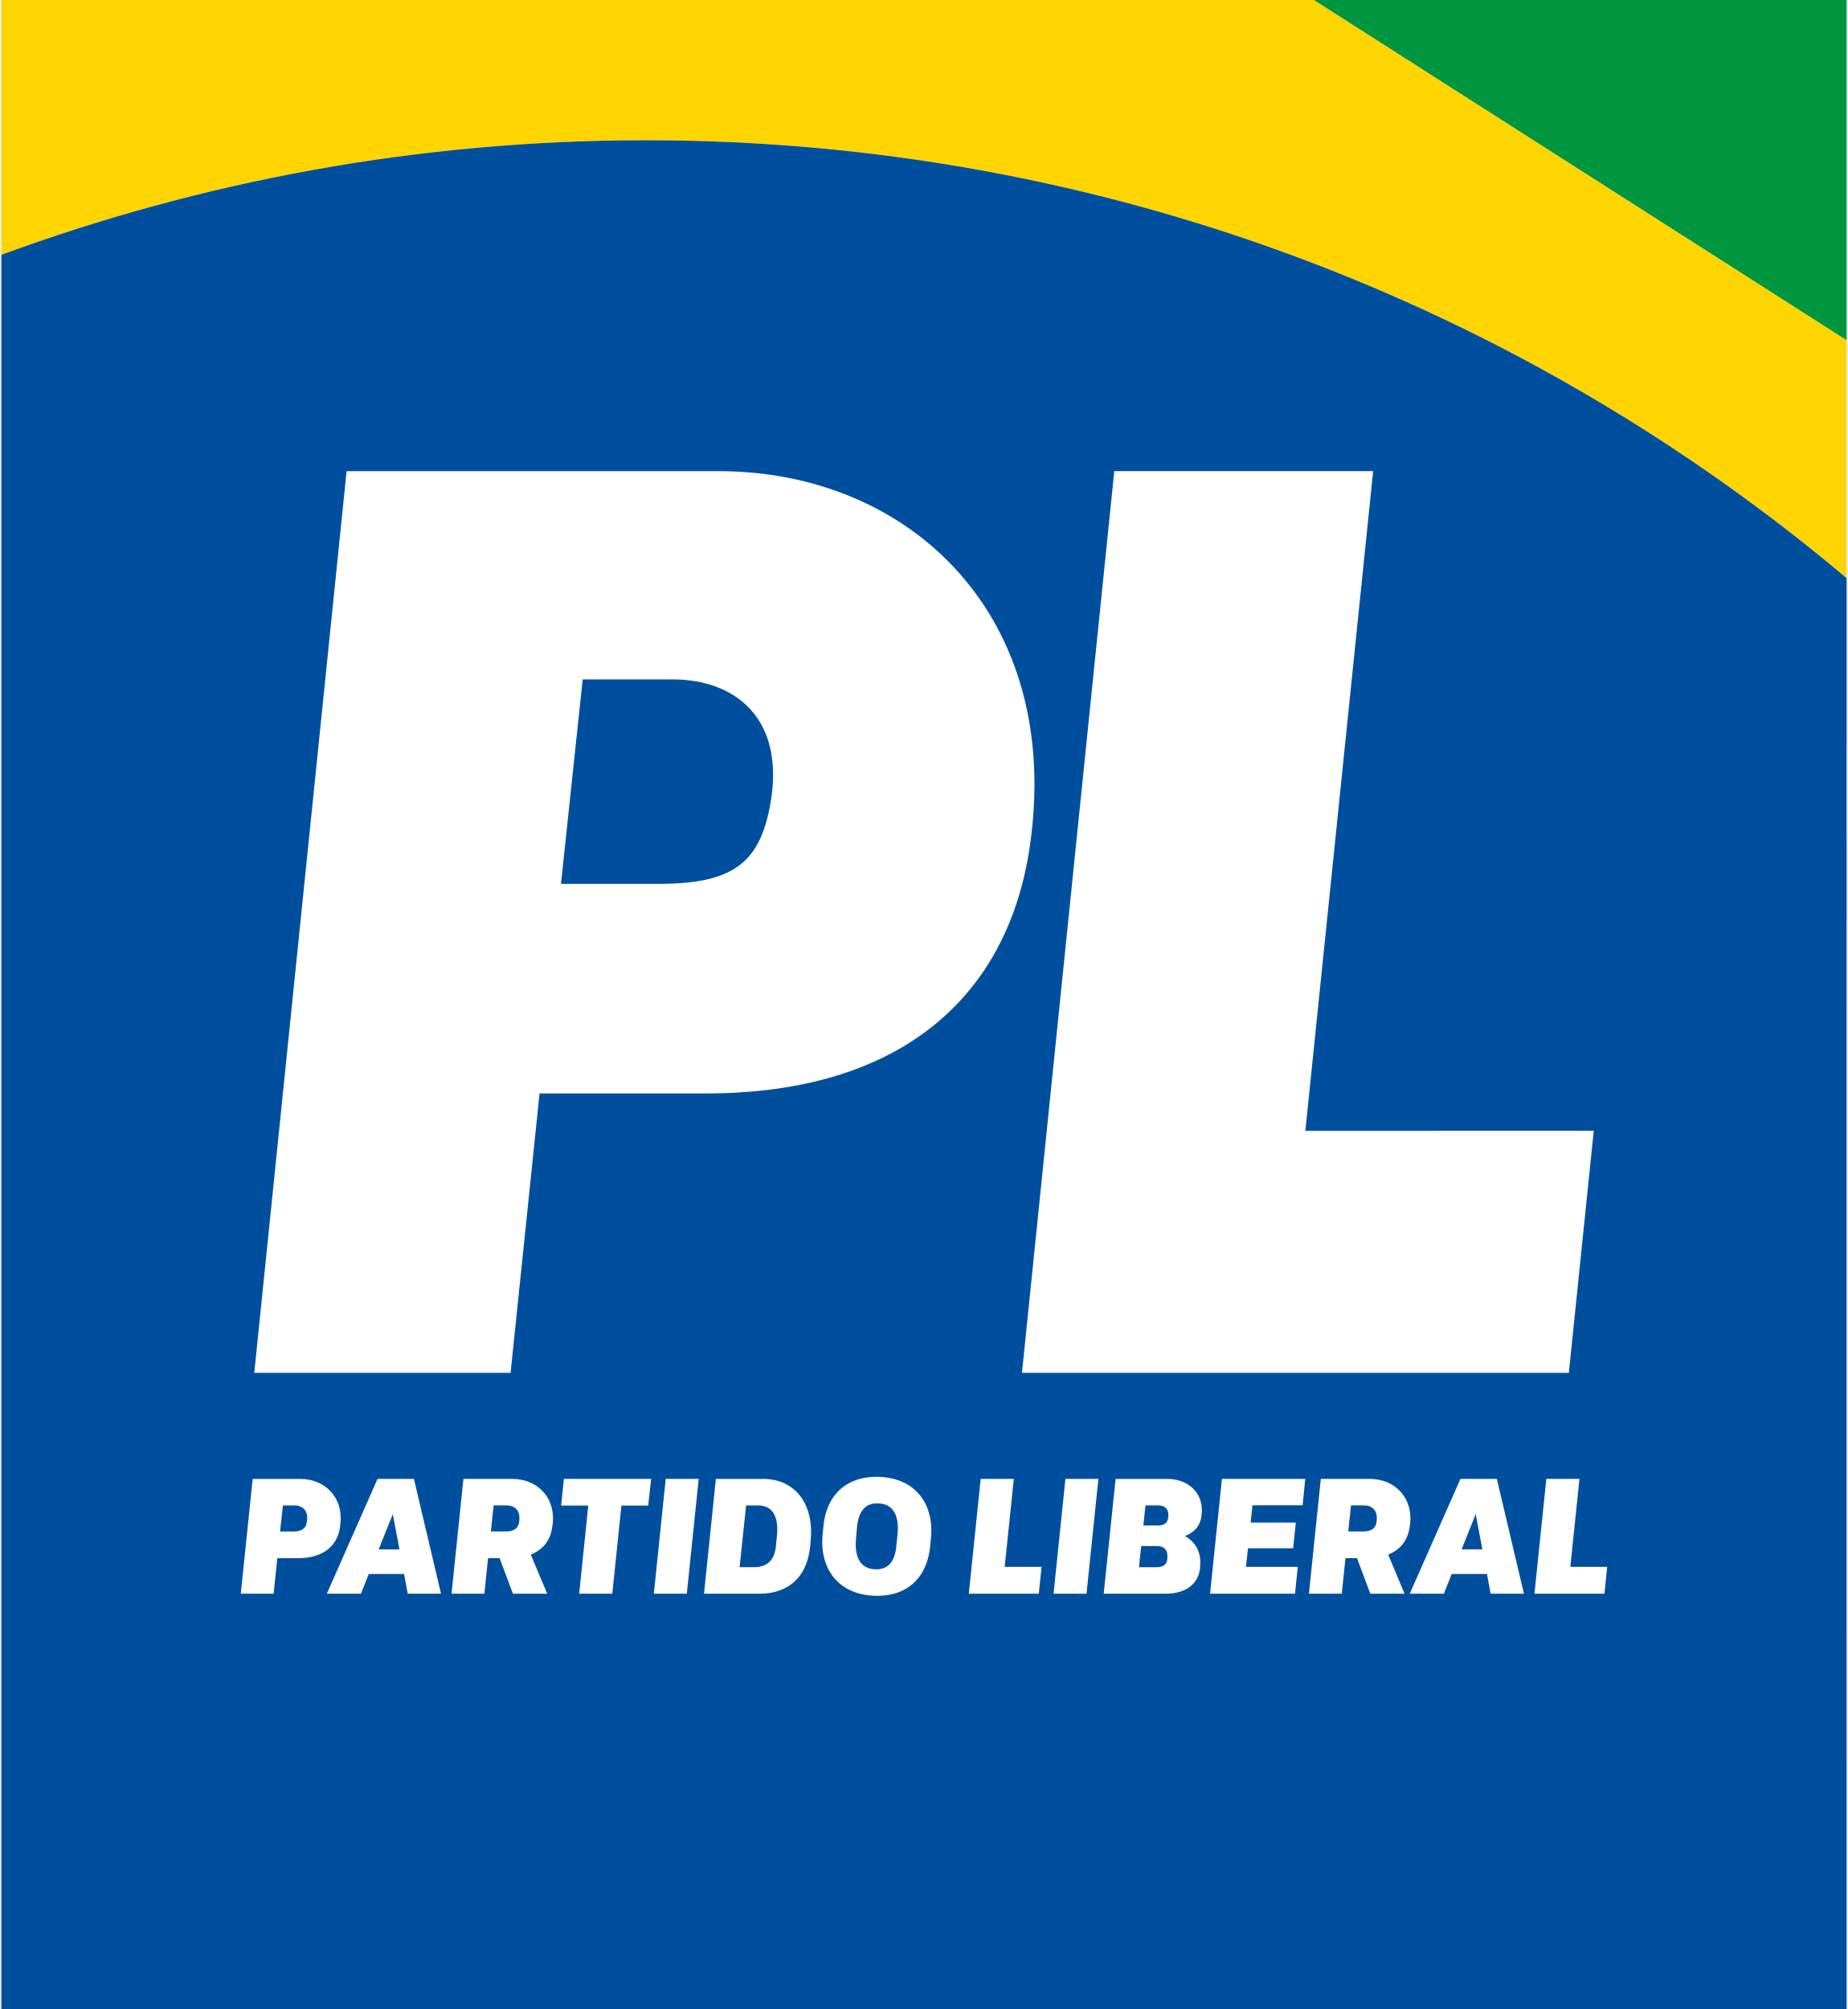
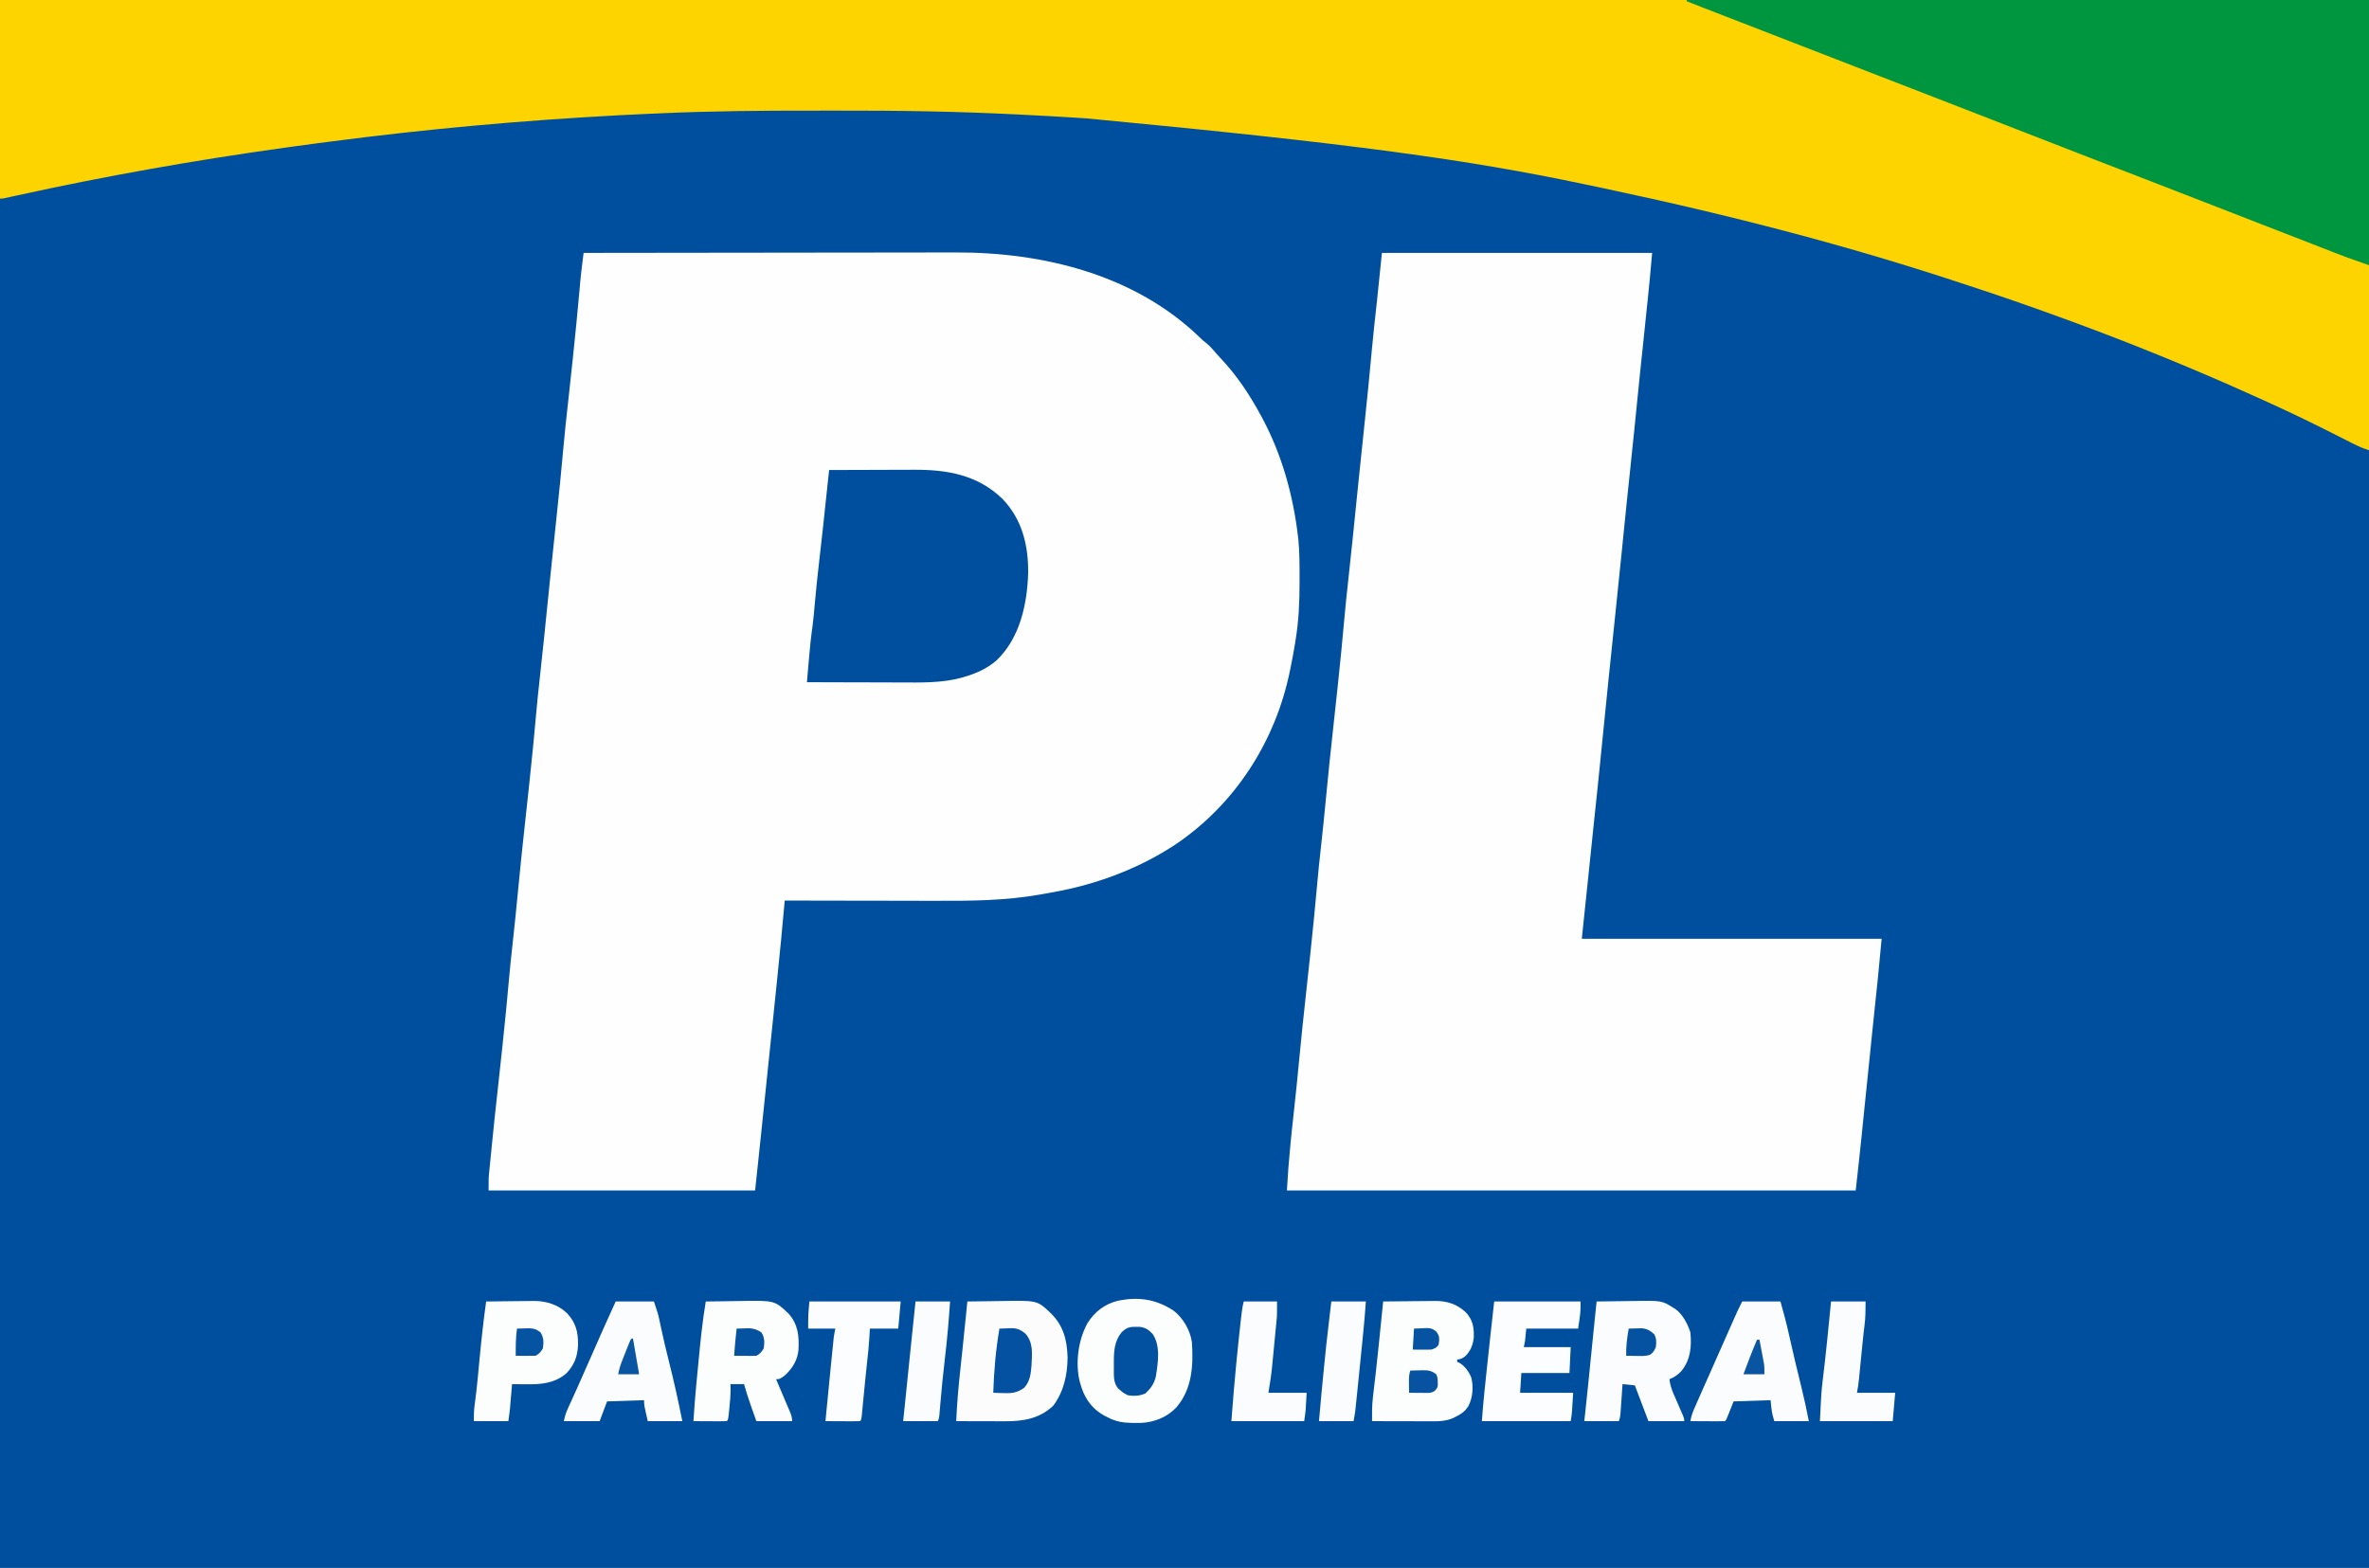
- <svg xmlns="http://www.w3.org/2000/svg" width="460" height="500">
-   <path d="M.354-.006v.008h326.64l132.65 84.699V-.006z" fill="#009640" />
-   <path d="M.354.002v63.4c49.999-18.397 104-28.508 160.36-28.508 113.87 0 218.14 40.983 298.94 108.97V84.696L327.004-.003z" fill="#ffd500" />
-   <path d="M459.649 143.874c-80.795-67.992-185.07-108.97-298.94-108.97-56.358 0-110.36 10.111-160.36 28.508v436.59h459.29l.006-249.17z" fill="#004f9f" />
-   <path d="M324.929 281.434l16.87-164.18h-64.435l-22.979 224.41h136.13l6.195-60.232zm-185.29-61.454h24.155c18.445 0 25.12-5.044 27.845-19.282 4.129-21.586-8.382-31.607-24.172-31.607H145.04zM63.292 341.67l22.983-224.41h92.54c48.01 0 85.95 36.373 77.497 93.559-5.446 36.843-31.674 61.315-80.628 61.315h-41.377l-7.213 69.536zm318.66 54.974l2.957-28.572h8.246l-2.273 21.889h9.176l-.684 6.683zm-18.14-11.025h5.176l-1.656-8.774zm7.235 11.025l-.915-4.909h-8.774l-1.952 4.909h-8.492l12.617-28.572h9.058l6.747 28.572zm-35.449-15.491h3.758c1.902 0 3.113-.723 3.302-2.458l.021-.36c.271-2.412-1.133-3.662-3.152-3.662h-3.234zm-9.782 15.492l2.957-28.572h12.207c6.145 0 10.804 4.592 10.002 11.31l-.089.602c-.392 3.138-2.151 5.674-5.357 6.921l4.093 9.739h-8.531l-3.316-8.852h-2.871l-.926 8.852zm-24.61 0l2.957-28.572h20.735l-.648 6.561h-12.492l-.449 4.303h11.238l-.659 6.401h-11.235l-.517 4.624h12.898l-.684 6.683zm-16.61-16.982h3.676c1.418 0 2.355-.563 2.486-1.849l.064-.324c.178-1.931-.883-2.818-2.461-2.818h-3.231zm-1.086 10.384h4.406c1.496 0 2.515-.606 2.639-1.973l.018-.403c.175-1.97-.883-2.896-2.543-2.896h-3.961zm-8.774 6.597l2.953-28.568h12.898c5.172 0 9.208 3.541 8.499 9.012l-.061.363c-.278 2.294-1.838 4.064-4.1 4.827 2.501 1.329 4.182 3.986 3.808 7.527l-.046.602c-.374 3.462-3.131 6.237-8.588 6.237zm-12.488.001l2.953-28.572h8.207l-2.953 28.572zm-21.096 0l2.957-28.572h8.246l-2.273 21.889h9.176l-.684 6.683zm-18.002-12.233l.289-2.857c.378-4.869-1.421-7.406-5.097-7.406-3.035 0-4.698 2.055-5.04 6.159l-.246 2.857c-.381 4.869 1.418 7.406 5.097 7.406 3.031 0 4.698-2.055 4.998-6.159m-18.427-2.052l.207-2.134c.581-7.805 5.447-12.674 13.208-12.674 9.376 0 14.259 6.397 13.629 14.808l-.203 2.13c-.623 7.808-5.407 12.678-13.169 12.678-9.379 0-14.298-6.398-13.671-14.808m-20.631 7.685h3.559c3.879 0 5.286-2.376 5.514-5.553l.26-2.615c.349-4.67-1.247-7.203-4.762-7.203h-2.949zm-8.855 6.601l2.957-28.572h11.762c7.922 0 12.588 6.159 11.862 15.011l-.125 1.364c-.613 7.968-5.432 12.197-12.628 12.197zm-12.485-.001l2.953-28.572h8.207l-2.953 28.572zm-18.59 0l2.269-21.932h-6.75l.684-6.64h21.707l-.723 6.64h-6.672l-2.269 21.932zm-21.986-15.492h3.758c1.902 0 3.113-.723 3.302-2.458l.018-.36c.274-2.412-1.129-3.662-3.149-3.662h-3.234zm-9.782 15.492l2.957-28.572h12.207c6.145 0 10.804 4.592 10.002 11.31l-.089.602c-.392 3.138-2.151 5.674-5.357 6.921l4.093 9.739h-8.531l-3.316-8.852h-2.871l-.926 8.852zm-18.14-11.025h5.176l-1.656-8.774zm7.235 11.025l-.915-4.909H91.8l-1.952 4.909h-8.492l12.617-28.572h9.058l6.747 28.572zm-31.772-15.491h3.395c1.859 0 3.113-.723 3.259-2.458l.064-.36c.271-2.412-1.133-3.662-3.153-3.662h-2.871zm-9.782 15.492l2.957-28.572h11.844c6.145 0 10.804 4.592 9.963 11.31l-.05.602c-.595 4.588-4.057 7.808-10.323 7.808H69.03l-.926 8.852z" fill="#fff" />
+ <svg xmlns="http://www.w3.org/2000/svg" version="1.1" width="1920" height="1271">
+   <path d="M0 0 C633.6 0 1267.2 0 1920 0 C1920 419.43 1920 838.86 1920 1271 C1286.4 1271 652.8 1271 0 1271 C0 851.57 0 432.14 0 0 Z " fill="#004F9F" transform="translate(0,0)" />
+   <path d="M0 0 C41.55 -0.07 83.09 -0.12 124.64 -0.15 C129.56 -0.16 134.48 -0.16 139.4 -0.16 C140.38 -0.17 141.36 -0.17 142.37 -0.17 C158.16 -0.18 173.96 -0.2 189.76 -0.23 C206 -0.26 222.25 -0.28 238.49 -0.28 C248.49 -0.29 258.49 -0.3 268.49 -0.32 C275.38 -0.34 282.26 -0.34 289.14 -0.34 C293.1 -0.34 297.05 -0.34 301.01 -0.36 C372.31 -0.64 446.68 17.56 499.34 68.48 C501.93 71.01 501.93 71.01 504.65 73.11 C506.77 74.82 508.44 76.49 510.19 78.56 C512.14 80.86 514.1 83.11 516.18 85.3 C529.39 99.25 539.93 115.12 549 132 C549.37 132.68 549.74 133.36 550.12 134.06 C566.03 163.83 575.08 196.57 579 230 C579.1 230.82 579.19 231.63 579.29 232.47 C580.34 242.99 580.24 253.57 580.25 264.12 C580.25 265.15 580.25 266.17 580.25 267.23 C580.24 283.03 579.6 298.38 577 314 C576.78 315.38 576.78 315.38 576.56 316.79 C575.54 323.23 574.32 329.61 573 336 C572.81 336.97 572.61 337.93 572.41 338.93 C560.7 396.23 527.69 447.46 479 480 C448.98 499.66 414.31 512.41 379.05 518.47 C376.01 519 372.97 519.56 369.94 520.12 C342.15 525.07 314.18 525.3 286.05 525.2 C281.71 525.19 277.36 525.19 273.01 525.19 C264.83 525.18 256.65 525.16 248.47 525.14 C239.13 525.12 229.8 525.11 220.46 525.1 C201.31 525.08 182.15 525.04 163 525 C162.92 525.85 162.85 526.69 162.77 527.57 C161 547.43 159.1 567.27 157.04 587.1 C156.76 589.76 156.49 592.42 156.21 595.09 C155.57 601.32 154.92 607.55 154.28 613.78 C153.56 620.7 152.84 627.63 152.13 634.55 C150.55 649.81 148.97 665.07 147.38 680.33 C147.01 683.89 146.64 687.45 146.27 691.02 C145.71 696.43 145.15 701.85 144.58 707.26 C144.38 709.19 144.18 711.11 143.98 713.04 C142.36 728.69 140.68 744.35 139 760 C67.72 760 -3.56 760 -77 760 C-77 749.87 -77 749.87 -76.59 745.73 C-76.45 744.33 -76.45 744.33 -76.31 742.9 C-76.21 741.91 -76.11 740.93 -76.01 739.91 C-75.91 738.86 -75.8 737.8 -75.7 736.72 C-75.48 734.48 -75.25 732.25 -75.03 730.01 C-74.69 726.7 -74.37 723.38 -74.04 720.06 C-72.82 707.76 -71.51 695.46 -70.14 683.17 C-68.73 670.62 -67.39 658.06 -66.06 645.5 C-65.93 644.28 -65.8 643.06 -65.67 641.8 C-63.77 623.8 -61.98 605.8 -60.38 587.77 C-59.56 578.56 -58.61 569.37 -57.57 560.18 C-55.89 545.3 -54.44 530.4 -53 515.5 C-51.36 498.54 -49.65 481.59 -47.75 464.65 C-46.46 453.27 -45.26 441.89 -44.06 430.5 C-43.93 429.28 -43.8 428.06 -43.67 426.8 C-41.77 408.8 -39.98 390.8 -38.38 372.77 C-37.58 363.8 -36.67 354.85 -35.66 345.91 C-34.35 334.32 -33.13 322.72 -31.95 311.12 C-31.81 309.79 -31.81 309.79 -31.68 308.44 C-31.11 302.88 -30.54 297.32 -29.98 291.76 C-29.08 282.93 -28.18 274.09 -27.28 265.26 C-27.13 263.81 -27.13 263.81 -26.98 262.33 C-25.26 245.44 -23.49 228.56 -21.69 211.69 C-19.77 193.72 -17.97 175.75 -16.38 157.75 C-15.35 146.16 -14.09 134.6 -12.79 123.03 C-11.49 111.53 -10.28 100.01 -9.06 88.5 C-8.93 87.28 -8.8 86.06 -8.67 84.81 C-6.74 66.48 -4.92 48.15 -3.29 29.8 C-3.22 28.98 -3.15 28.16 -3.07 27.32 C-2.94 25.85 -2.81 24.38 -2.68 22.91 C-2.23 17.83 -1.61 12.76 -0.97 7.7 C-0.88 6.96 -0.78 6.21 -0.69 5.45 C-0.46 3.63 -0.23 1.82 0 0 Z " fill="#FEFEFE" transform="translate(473,205)" />
+   <path d="M0 0 C633.6 0 1267.2 0 1920 0 C1920 120.45 1920 240.9 1920 365 C1915.24 363.41 1911 361.62 1906.58 359.36 C1905.88 359 1905.18 358.65 1904.47 358.29 C1903.02 357.55 1901.57 356.82 1900.12 356.08 C1896.89 354.44 1893.66 352.81 1890.42 351.18 C1889.49 350.71 1889.49 350.71 1888.54 350.23 C1871.84 341.81 1855.03 333.74 1838 326 C1836.89 325.49 1835.79 324.99 1834.65 324.47 C1826.12 320.59 1817.57 316.77 1809 313 C1808.27 312.68 1807.54 312.36 1806.79 312.03 C1762.47 292.57 1717.49 274.57 1672 258 C1671.15 257.69 1670.3 257.38 1669.43 257.06 C1645.19 248.24 1620.83 239.78 1596.31 231.76 C1593.94 230.98 1591.57 230.2 1589.2 229.42 C1498.88 199.58 1406.7 175.22 1296.25 151.87 C1291.77 150.96 1287.29 150.01 1282.82 149.07 C1190.71 129.67 1097.18 116.45 881 96 C879.85 95.92 878.71 95.85 877.53 95.77 C876.43 95.7 875.33 95.63 874.19 95.55 C873.25 95.49 872.31 95.43 871.34 95.36 C857.23 94.46 843.12 93.72 829 93 C827.76 92.94 826.51 92.87 825.23 92.81 C776.5 90.34 727.87 89.54 679.08 89.67 C672.72 89.69 666.36 89.69 659.99 89.68 C618.15 89.65 576.4 89.95 534.6 91.88 C531.51 92.02 528.43 92.15 525.35 92.28 C518.17 92.58 510.99 92.93 503.81 93.31 C502.66 93.37 501.51 93.43 500.33 93.5 C422.86 97.63 345.54 104.59 268.62 114.66 C265.01 115.13 261.4 115.59 257.79 116.04 C251.28 116.88 244.78 117.77 238.28 118.68 C235.68 119.04 233.08 119.41 230.48 119.77 C157.68 129.9 85.24 142.72 13.44 158.51 C12.27 158.77 12.27 158.77 11.07 159.03 C9.64 159.35 8.22 159.67 6.79 159.99 C2.22 161 2.22 161 0 161 C0 107.87 0 54.74 0 0 Z " fill="#FED400" transform="translate(0,0)" />
+   <path d="M0 0 C72.27 0 144.54 0 219 0 C218.42 6.99 217.83 13.96 217.13 20.94 C217.05 21.73 216.97 22.53 216.89 23.34 C216.64 25.9 216.38 28.45 216.12 31 C216.04 31.88 215.95 32.77 215.86 33.68 C214.66 45.58 213.43 57.47 212.14 69.36 C211.08 79.15 210.07 88.95 209.06 98.75 C208.98 99.57 208.89 100.39 208.81 101.23 C207.41 114.9 206.04 128.57 204.68 142.25 C203.55 153.63 202.37 165 201.14 176.36 C200.08 186.16 199.07 195.95 198.06 205.75 C197.98 206.58 197.89 207.41 197.81 208.26 C196.88 217.3 195.96 226.34 195.07 235.38 C194.99 236.16 194.91 236.93 194.83 237.73 C194.76 238.51 194.68 239.29 194.6 240.09 C192.82 258.05 190.96 275.99 189.06 293.94 C185.5 327.64 182.06 361.35 178.69 395.07 C176.26 419.49 173.78 443.91 171.14 468.31 C169.92 479.61 168.77 490.91 167.62 502.22 C165.79 520.15 163.89 538.07 162 556 C242.19 556 322.38 556 405 556 C401.69 591.25 401.69 591.25 399.81 608.45 C398.86 617.24 397.96 626.02 397.06 634.81 C396.98 635.64 396.89 636.46 396.81 637.31 C396.38 641.52 395.95 645.73 395.52 649.95 C395.01 654.9 394.5 659.84 394 664.79 C393.91 665.6 393.83 666.4 393.75 667.22 C393.33 671.26 392.92 675.31 392.5 679.35 C391.74 686.77 390.98 694.19 390.22 701.62 C389.88 705.01 389.53 708.41 389.19 711.81 C389.03 713.38 388.87 714.95 388.71 716.53 C387.24 731.03 385.61 745.51 384 760 C231.87 760 79.74 760 -77 760 C-75.82 741.17 -75.82 741.17 -74.99 732.18 C-74.75 729.56 -74.51 726.94 -74.28 724.32 C-73.5 715.65 -72.56 706.99 -71.59 698.33 C-69.9 683.4 -68.44 668.45 -67 653.5 C-65.36 636.54 -63.65 619.59 -61.75 602.65 C-60.46 591.27 -59.26 579.89 -58.06 568.5 C-57.93 567.28 -57.8 566.06 -57.67 564.8 C-55.77 546.8 -53.98 528.8 -52.38 510.77 C-51.56 501.56 -50.61 492.37 -49.57 483.18 C-47.89 468.3 -46.44 453.4 -45 438.5 C-43.36 421.54 -41.65 404.59 -39.75 387.65 C-38.46 376.27 -37.26 364.89 -36.06 353.5 C-35.93 352.28 -35.8 351.06 -35.67 349.8 C-33.77 331.8 -31.98 313.8 -30.38 295.77 C-29.58 286.8 -28.67 277.85 -27.66 268.91 C-26.35 257.32 -25.13 245.72 -23.95 234.12 C-23.86 233.23 -23.77 232.35 -23.68 231.44 C-23.11 225.88 -22.54 220.32 -21.98 214.76 C-21.08 205.93 -20.18 197.09 -19.28 188.26 C-19.18 187.29 -19.08 186.33 -18.98 185.33 C-17.26 168.44 -15.49 151.56 -13.69 134.69 C-11.76 116.57 -9.98 98.44 -8.33 80.29 C-7.07 66.5 -5.56 52.76 -4 39 C-2.68 26.13 -1.36 13.26 0 0 Z " fill="#FEFEFE" transform="translate(1120,205)" />
+   <path d="M0 0 C182.49 0 364.98 0 553 0 C553 70.95 553 141.9 553 215 C533.48 208.11 533.48 208.11 525.34 204.93 C523.95 204.38 523.95 204.38 522.53 203.83 C519.52 202.66 516.51 201.49 513.5 200.31 C511.35 199.48 509.2 198.64 507.05 197.8 C502.59 196.07 498.13 194.33 493.68 192.6 C487.23 190.09 480.79 187.59 474.34 185.09 C473.32 184.7 472.3 184.3 471.24 183.89 C469.19 183.1 467.13 182.3 465.08 181.5 C450.19 175.74 435.31 169.96 420.45 164.14 C403.32 157.45 386.16 150.81 369 144.19 C335.31 131.2 301.64 118.16 268.01 105.03 C247.77 97.12 227.51 89.27 207.25 81.42 C198.02 77.85 188.79 74.26 179.55 70.68 C174.45 68.71 169.35 66.73 164.25 64.75 C162.21 63.96 160.17 63.17 158.12 62.38 C157.11 61.98 156.1 61.59 155.06 61.19 C96.88 38.63 96.88 38.63 93.81 37.44 C91.77 36.65 89.73 35.85 87.68 35.06 C82.61 33.09 77.54 31.13 72.47 29.16 C62.88 25.44 53.28 21.72 43.68 18 C39.14 16.24 34.59 14.48 30.04 12.71 C27.86 11.87 25.69 11.03 23.51 10.18 C20.5 9.02 17.49 7.85 14.48 6.68 C13.59 6.34 12.7 5.99 11.79 5.64 C7.85 4.11 3.92 2.58 0 1 C0 0.67 0 0.34 0 0 Z " fill="#00963F" transform="translate(1367,0)" />
+   <path d="M0 0 C10.95 -0.05 21.91 -0.08 32.86 -0.1 C37.95 -0.11 43.04 -0.13 48.13 -0.15 C53.05 -0.17 57.97 -0.18 62.89 -0.19 C64.76 -0.19 66.62 -0.2 68.49 -0.21 C95.49 -0.36 120.09 3.81 140.33 23.24 C156.44 40 161.57 61.05 161.28 83.72 C160.48 108.91 154.6 135.94 136 154 C128.26 160.88 119.41 164.79 109.56 167.69 C108.9 167.89 108.24 168.09 107.56 168.3 C91.41 172.76 74.09 172.28 57.49 172.2 C55.3 172.19 53.1 172.19 50.91 172.19 C45.21 172.18 39.51 172.16 33.8 172.14 C27.96 172.12 22.11 172.11 16.26 172.1 C4.84 172.08 -6.58 172.04 -18 172 C-17.61 167.43 -17.22 162.86 -16.83 158.3 C-16.7 156.75 -16.56 155.2 -16.43 153.66 C-15.66 144.52 -14.74 135.44 -13.45 126.36 C-12.64 120.34 -12.15 114.3 -11.62 108.25 C-10.61 96.96 -9.44 85.7 -8.12 74.44 C-5.86 55.07 -3.81 35.68 -1.77 16.29 C-1.69 15.46 -1.6 14.63 -1.51 13.78 C-1.43 13.07 -1.36 12.36 -1.28 11.63 C-0.87 7.75 -0.43 3.88 0 0 Z " fill="#004F9F" transform="translate(672,381)" />
+   <path d="M0 0 C7.77 6.03 13.58 15.94 14.93 25.66 C16.17 44.4 15.19 63.55 2.4 78.43 C-5.04 86.41 -15.38 90.55 -26.26 91.09 C-28.01 91.12 -29.76 91.12 -31.51 91.1 C-32.43 91.09 -33.35 91.08 -34.3 91.07 C-41.21 90.91 -46.91 89.95 -53.07 86.66 C-53.93 86.25 -54.79 85.84 -55.67 85.41 C-64.89 80.52 -70.9 72.88 -74.33 63.08 C-74.7 61.88 -74.7 61.88 -75.07 60.66 C-75.3 59.96 -75.52 59.25 -75.75 58.52 C-79.85 43.35 -77.3 23.72 -69.6 10.07 C-63.85 0.98 -55.96 -5.06 -45.5 -7.83 C-28.63 -11.37 -14.49 -9.36 0 0 Z " fill="#FCFDFD" transform="translate(951.0742,1062.34)" />
+   <path d="M0 0 C6.9 -0.13 13.8 -0.21 20.7 -0.27 C23.05 -0.3 25.39 -0.33 27.73 -0.38 C56.66 -0.9 56.66 -0.9 67.44 9.31 C77.83 19.41 80.88 31.17 81.25 45.44 C81.1 59.6 78.23 72.71 69.75 84.38 C58.52 95.09 45.16 97.17 30.26 97.1 C29.13 97.1 28.01 97.09 26.85 97.09 C23.28 97.09 19.7 97.08 16.12 97.06 C13.7 97.06 11.27 97.05 8.84 97.05 C2.89 97.04 -3.05 97.02 -9 97 C-8.43 82.82 -7.16 68.79 -5.62 54.69 C-5.29 51.52 -4.95 48.34 -4.61 45.17 C-4.39 43.08 -4.17 40.98 -3.94 38.89 C-2.99 29.93 -2.07 20.97 -1.19 12 C-1.08 10.95 -0.98 9.9 -0.87 8.82 C-0.58 5.88 -0.29 2.94 0 0 Z " fill="#FCFCFD" transform="translate(784,1055)" />
+   <path d="M0 0 C7.08 -0.1 14.16 -0.17 21.24 -0.22 C23.65 -0.24 26.05 -0.27 28.46 -0.3 C31.93 -0.35 35.4 -0.37 38.87 -0.39 C40.46 -0.42 40.46 -0.42 42.09 -0.45 C52.01 -0.46 60.09 2.17 67.3 9.11 C72.89 15.35 73.71 21.2 73.45 29.52 C72.7 35.35 70.75 40.42 66.4 44.5 C64.28 46 62.64 47 60 47 C60 47.66 60 48.32 60 49 C60.56 49.21 61.11 49.41 61.69 49.62 C66.26 52.34 69.58 56.95 71.5 61.89 C73.32 69.53 72.6 77.99 69 85 C66.21 89.09 63.57 91.1 59.12 93.25 C57.61 94 57.61 94 56.07 94.77 C51.16 96.74 46.43 97.13 41.18 97.11 C40.06 97.11 38.94 97.11 37.78 97.11 C36.59 97.11 35.39 97.1 34.16 97.1 C32.31 97.1 32.31 97.1 30.42 97.09 C26.49 97.09 22.56 97.08 18.62 97.06 C15.95 97.06 13.28 97.05 10.61 97.05 C4.08 97.04 -2.46 97.02 -9 97 C-9.07 90.51 -9.07 84.13 -8.3 77.68 C-8.23 77.03 -8.15 76.38 -8.07 75.71 C-7.91 74.31 -7.74 72.9 -7.58 71.5 C-7.11 67.62 -6.67 63.73 -6.22 59.85 C-6.13 59.01 -6.03 58.17 -5.93 57.3 C-4.6 45.63 -3.43 33.94 -2.25 22.25 C-2.03 20.03 -1.8 17.82 -1.58 15.6 C-1.05 10.4 -0.52 5.2 0 0 Z " fill="#FCFDFD" transform="translate(1121,1055)" />
+   <path d="M0 0 C6.9 -0.13 13.8 -0.21 20.7 -0.27 C23.05 -0.3 25.39 -0.33 27.73 -0.38 C52.78 -0.83 52.78 -0.83 62 5 C62.9 5.54 62.9 5.54 63.81 6.08 C69.68 10.23 73.85 18.26 76 25 C77.08 36.6 76.26 47.15 68.62 56.5 C65.75 59.53 62.94 61.46 59 63 C59.58 67.44 60.72 71.11 62.5 75.2 C63 76.35 63.49 77.49 64 78.67 C64.51 79.85 65.03 81.03 65.56 82.25 C66.59 84.61 67.61 86.97 68.63 89.33 C69.08 90.37 69.54 91.41 70.01 92.48 C71 95 71 95 71 97 C61.43 97 51.86 97 42 97 C38.37 87.43 34.74 77.86 31 68 C27.7 67.67 24.4 67.34 21 67 C20.91 68.42 20.91 68.42 20.82 69.86 C20.41 76.16 19.99 82.46 19.5 88.75 C19.43 89.69 19.36 90.64 19.28 91.61 C19 94 19 94 18 97 C8.76 97 -0.48 97 -10 97 C-9.71 94.42 -9.42 91.83 -9.12 89.17 C-8.14 80.37 -7.24 71.57 -6.37 62.77 C-5.94 58.47 -5.51 54.17 -5.09 49.86 C-5 48.98 -4.91 48.1 -4.82 47.18 C-3.82 37.12 -2.78 27.06 -1.75 17 C-1.66 16.14 -1.57 15.27 -1.48 14.38 C-0.99 9.59 -0.49 4.79 0 0 Z " fill="#FBFCFD" transform="translate(1294,1055)" />
+   <path d="M0 0 C6.76 -0.13 13.52 -0.21 20.28 -0.27 C22.57 -0.3 24.87 -0.33 27.16 -0.38 C55.82 -0.91 55.82 -0.91 67.31 10.04 C74.85 18.81 75.69 27.88 75.17 39.01 C74.42 47.59 70.25 54.28 64 60 C59.78 63 59.78 63 57 63 C57.39 63.92 57.79 64.85 58.19 65.8 C59.65 69.22 61.1 72.65 62.55 76.08 C63.18 77.56 63.81 79.05 64.45 80.53 C65.35 82.66 66.26 84.79 67.16 86.93 C67.58 87.92 67.58 87.92 68.02 88.93 C69.22 91.8 70 93.86 70 97 C60.43 97 50.86 97 41 97 C39.91 93.91 38.81 90.81 37.69 87.62 C37.35 86.67 37.01 85.72 36.66 84.74 C34.6 78.87 32.75 72.97 31 67 C27.37 67 23.74 67 20 67 C20.04 68.26 20.08 69.52 20.12 70.81 C20.13 76.27 19.62 81.64 19.06 87.06 C18.98 87.92 18.89 88.78 18.8 89.66 C18.13 95.87 18.13 95.87 17 97 C15 97.09 13 97.11 11 97.1 C9.17 97.09 9.17 97.09 7.31 97.09 C6.04 97.08 4.76 97.07 3.44 97.06 C2.15 97.06 0.87 97.05 -0.45 97.05 C-3.63 97.04 -6.82 97.02 -10 97 C-9.39 87.21 -8.63 77.44 -7.7 67.68 C-7.57 66.37 -7.45 65.06 -7.32 63.71 C-7.06 60.97 -6.79 58.22 -6.53 55.48 C-6.26 52.71 -6 49.94 -5.73 47.17 C-4.25 31.38 -2.61 15.66 0 0 Z " fill="#FCFDFD" transform="translate(572,1055)" />
+   <path d="M0 0 C10.23 0 20.46 0 31 0 C34.37 10.11 34.37 10.11 35.39 14.94 C35.62 16.01 35.85 17.07 36.09 18.17 C36.33 19.29 36.57 20.41 36.81 21.56 C38.73 30.42 40.76 39.22 43 48 C47.13 64.23 50.72 80.58 54 97 C44.76 97 35.52 97 26 97 C23 84 23 84 23 80 C13.1 80.33 3.2 80.66 -7 81 C-8.98 86.28 -10.96 91.56 -13 97 C-22.57 97 -32.14 97 -42 97 C-41.19 92.97 -40.36 90.26 -38.69 86.61 C-38.2 85.53 -37.71 84.45 -37.2 83.33 C-36.66 82.15 -36.12 80.97 -35.56 79.75 C-34.38 77.14 -33.2 74.53 -32.02 71.92 C-31.7 71.22 -31.38 70.52 -31.06 69.8 C-27.3 61.48 -23.64 53.11 -19.98 44.74 C-13.44 29.77 -6.82 14.85 0 0 Z " fill="#FBFCFD" transform="translate(499,1055)" />
+   <path d="M0 0 C10.23 0 20.46 0 31 0 C33.67 9.36 36.12 18.58 38.19 28.06 C41.22 41.79 44.5 55.45 47.89 69.1 C50.18 78.36 52.19 87.63 54 97 C44.76 97 35.52 97 26 97 C24 90 24 90 23 80 C13.1 80.33 3.2 80.66 -7 81 C-8.93 85.89 -8.93 85.89 -10.86 90.78 C-12.89 95.89 -12.89 95.89 -14 97 C-16.07 97.09 -18.15 97.11 -20.22 97.1 C-22.11 97.09 -22.11 97.09 -24.04 97.09 C-25.38 97.08 -26.72 97.07 -28.06 97.06 C-29.41 97.06 -30.75 97.05 -32.1 97.05 C-35.4 97.04 -38.7 97.02 -42 97 C-41.33 92.38 -39.56 88.35 -37.67 84.12 C-37.32 83.34 -36.98 82.56 -36.63 81.76 C-35.48 79.17 -34.34 76.58 -33.19 74 C-32.39 72.19 -31.59 70.38 -30.79 68.57 C-28.65 63.73 -26.5 58.89 -24.35 54.05 C-22.51 49.91 -20.68 45.76 -18.85 41.62 C-16.59 36.52 -14.33 31.41 -12.06 26.31 C-11.63 25.33 -11.2 24.36 -10.75 23.35 C-9.51 20.56 -8.27 17.77 -7.04 14.99 C-6.67 14.16 -6.31 13.34 -5.93 12.49 C-5.42 11.34 -5.42 11.34 -4.89 10.16 C-4.6 9.5 -4.3 8.84 -4 8.15 C-2.73 5.41 -1.35 2.71 0 0 Z " fill="#FBFCFD" transform="translate(1412,1055)" />
+   <path d="M0 0 C6.49 -0.1 12.98 -0.17 19.48 -0.22 C21.68 -0.24 23.89 -0.27 26.09 -0.3 C29.27 -0.35 32.46 -0.37 35.64 -0.39 C36.62 -0.41 37.59 -0.43 38.59 -0.45 C48.55 -0.46 58.24 2.46 65.55 9.49 C72.86 17.36 74.6 24.82 74.47 35.33 C74.11 44.55 71.44 51.48 65.05 58.25 C55.58 66.35 44.42 67.31 32.5 67.12 C31.39 67.12 30.28 67.11 29.14 67.1 C26.43 67.07 23.71 67.04 21 67 C20.94 67.66 20.89 68.32 20.83 69 C20.58 72.02 20.32 75.04 20.06 78.06 C19.98 79.1 19.89 80.14 19.8 81.21 C19.71 82.22 19.62 83.24 19.54 84.29 C19.46 85.21 19.38 86.14 19.3 87.09 C18.96 90.41 18.47 93.7 18 97 C8.76 97 -0.48 97 -10 97 C-10 91.77 -9.92 87.58 -9.15 82.56 C-8.2 75.78 -7.47 69 -6.82 62.19 C-6.71 61.12 -6.61 60.06 -6.51 58.96 C-6.09 54.54 -5.67 50.12 -5.25 45.7 C-3.81 30.42 -2.1 15.21 0 0 Z " fill="#FCFDFD" transform="translate(394,1055)" />
+   <path d="M0 0 C23.1 0 46.2 0 70 0 C70 9 70 9 68 22 C54.14 22 40.28 22 26 22 C25.67 25.3 25.34 28.6 25 32 C24.67 33.65 24.34 35.3 24 37 C36.54 37 49.08 37 62 37 C61.67 43.93 61.34 50.86 61 58 C48.13 58 35.26 58 22 58 C21.67 63.28 21.34 68.56 21 74 C35.19 74 49.38 74 64 74 C63 91 63 91 62 97 C38.24 97 14.48 97 -10 97 C-9.4 89.15 -8.77 81.33 -7.95 73.5 C-7.85 72.55 -7.75 71.59 -7.65 70.62 C-7.33 67.56 -7.01 64.5 -6.69 61.44 C-6.47 59.31 -6.24 57.19 -6.02 55.06 C-4.09 36.7 -2.06 18.35 0 0 Z " fill="#FCFDFE" transform="translate(1211,1055)" />
+   <path d="M0 0 C24.42 0 48.84 0 74 0 C73.39 7.34 72.73 14.67 72 22 C64.41 22 56.82 22 49 22 C48.81 25.4 48.81 25.4 48.62 28.88 C48.26 35.48 47.57 42.02 46.82 48.58 C46.15 54.54 45.54 60.5 44.96 66.47 C44.84 67.78 44.84 67.78 44.71 69.11 C44.36 72.68 44.01 76.25 43.67 79.82 C43.42 82.48 43.16 85.13 42.9 87.79 C42.79 89.01 42.79 89.01 42.67 90.25 C42.11 95.89 42.11 95.89 41 97 C38.93 97.09 36.85 97.11 34.78 97.1 C33.52 97.09 32.26 97.09 30.96 97.09 C29.62 97.08 28.28 97.07 26.94 97.06 C25.59 97.06 24.25 97.05 22.9 97.05 C19.6 97.04 16.3 97.02 13 97 C14.36 82.58 15.77 68.17 17.23 53.76 C17.46 51.56 17.68 49.36 17.9 47.16 C18.22 43.93 18.55 40.7 18.88 37.47 C18.98 36.49 19.07 35.51 19.18 34.5 C19.27 33.59 19.36 32.67 19.46 31.73 C19.54 30.94 19.62 30.14 19.7 29.32 C20.02 26.86 20.51 24.43 21 22 C13.74 22 6.48 22 -1 22 C-1 11 -1 11 0 0 Z " fill="#FCFDFE" transform="translate(656,1055)" />
+   <path d="M0 0 C9.24 0 18.48 0 28 0 C28 6.7 27.96 12.84 27.13 19.39 C26.94 20.95 26.76 22.51 26.57 24.07 C26.48 24.88 26.38 25.68 26.29 26.51 C25.8 30.78 25.38 35.06 24.96 39.33 C24.88 40.19 24.8 41.05 24.71 41.94 C24.36 45.47 24.02 48.99 23.67 52.52 C23.42 55.15 23.16 57.77 22.9 60.39 C22.83 61.19 22.75 61.98 22.67 62.8 C22.29 66.61 21.75 70.24 21 74 C31.23 74 41.46 74 52 74 C51.34 81.59 50.68 89.18 50 97 C30.53 97 11.06 97 -9 97 C-7.86 73.08 -7.86 73.08 -6.44 61.31 C-5.99 57.52 -5.56 53.73 -5.12 49.93 C-5.03 49.14 -4.94 48.35 -4.85 47.53 C-3.71 37.62 -2.73 27.68 -1.75 17.75 C-1.66 16.86 -1.57 15.96 -1.48 15.04 C-0.98 10.03 -0.49 5.01 0 0 Z " fill="#FBFCFD" transform="translate(1484,1055)" />
+   <path d="M0 0 C8.91 0 17.82 0 27 0 C27 11.25 27 11.25 26.57 15.72 C26.48 16.72 26.39 17.72 26.29 18.75 C26.19 19.8 26.08 20.85 25.98 21.93 C25.87 23.04 25.76 24.15 25.65 25.3 C25.43 27.64 25.2 29.97 24.97 32.31 C24.63 35.86 24.29 39.4 23.95 42.95 C23.73 45.23 23.51 47.52 23.29 49.8 C23.14 51.37 23.14 51.37 22.99 52.97 C22.28 60.08 21.18 66.92 20 74 C30.23 74 40.46 74 51 74 C50.86 76.5 50.71 78.99 50.56 81.56 C50.52 82.33 50.48 83.11 50.43 83.9 C50.39 84.53 50.36 85.17 50.32 85.82 C50.28 86.45 50.24 87.08 50.21 87.74 C49.92 90.84 49.44 93.92 49 97 C29.53 97 10.06 97 -10 97 C-8.81 81.48 -7.6 65.99 -6.06 50.5 C-5.93 49.2 -5.93 49.2 -5.8 47.88 C-4.71 36.81 -3.58 25.74 -2.31 14.69 C-2.19 13.64 -2.07 12.59 -1.95 11.51 C-1.49 7.56 -0.97 3.87 0 0 Z " fill="#FBFCFD" transform="translate(1008,1055)" />
+   <path d="M0 0 C9.24 0 18.48 0 28 0 C26.85 14.98 26.85 14.98 26.17 21.9 C26.09 22.69 26.01 23.48 25.94 24.29 C25.69 26.84 25.44 29.39 25.19 31.94 C25.1 32.82 25.02 33.69 24.93 34.6 C23.68 47.32 22.4 60.04 21.07 72.75 C20.9 74.41 20.73 76.06 20.56 77.72 C20.32 80.03 20.08 82.33 19.83 84.64 C19.7 85.95 19.56 87.25 19.42 88.59 C19.07 91.41 18.56 94.21 18 97 C8.76 97 -0.48 97 -10 97 C-9.34 89.08 -8.65 81.18 -7.88 73.27 C-7.77 72.19 -7.67 71.12 -7.56 70.01 C-7.34 67.75 -7.12 65.5 -6.9 63.24 C-6.57 59.84 -6.23 56.44 -5.9 53.04 C-4.73 41.01 -3.47 29 -2 17 C-1.79 15.21 -1.58 13.41 -1.37 11.62 C-0.91 7.75 -0.46 3.87 0 0 Z " fill="#FBFCFD" transform="translate(1079,1055)" />
+   <path d="M0 0 C9.24 0 18.48 0 28 0 C26.97 15.51 25.64 30.89 23.8 46.32 C22.28 59.15 21.03 71.99 19.95 84.87 C19.84 86.17 19.73 87.47 19.61 88.82 C19.52 89.97 19.42 91.11 19.33 92.3 C19 95 19 95 18 97 C8.76 97 -0.48 97 -10 97 C-8.12 77.97 -6.13 58.95 -4.15 39.93 C-3.68 35.42 -3.22 30.91 -2.75 26.39 C-1.83 17.6 -0.92 8.8 0 0 Z " fill="#FBFCFD" transform="translate(742,1055)" />
+   <path d="M0 0 C1.66 0 1.66 0 3.34 0 C7.98 0.64 10.55 2.41 13.69 5.81 C20.25 15.32 18.03 29.47 16.25 40.37 C14.81 46.23 12.19 49.83 7.88 53.94 C3.04 56.09 -1.29 56.22 -6.5 55.44 C-10 53.62 -10 53.62 -12.5 51.44 C-13.08 50.96 -13.65 50.49 -14.25 50 C-17.16 46.36 -17.75 42.56 -17.77 38.02 C-17.77 36.99 -17.77 35.96 -17.77 34.91 C-17.77 33.84 -17.76 32.78 -17.75 31.69 C-17.76 30.64 -17.77 29.59 -17.77 28.52 C-17.75 19.59 -17.32 11.59 -11.5 4.44 C-7.67 0.76 -5.29 -0.09 0 0 Z " fill="#0251A0" transform="translate(920.5,1075.562)" />
+   <path d="M0 0 C2.38 -0.11 4.75 -0.19 7.12 -0.25 C7.79 -0.28 8.46 -0.32 9.14 -0.35 C14.29 -0.45 17.04 0.79 21 4 C27.71 11.44 26.39 20.54 26 30 C25.43 36.78 24.78 42.83 20 48 C14.37 51.95 10.35 52.53 3.56 52.25 C2.32 52.22 2.32 52.22 1.06 52.2 C-0.96 52.15 -2.98 52.08 -5 52 C-4.43 34.58 -2.95 17.19 0 0 Z " fill="#0351A0" transform="translate(810,1077)" />
+   <path d="M0 0 C2.23 -0.08 4.46 -0.14 6.69 -0.19 C8.55 -0.24 8.55 -0.24 10.45 -0.29 C15.03 0.09 17.5 1.61 20.81 4.69 C22.56 8.08 22.54 11.31 22 15 C20.8 17.76 19.87 19.37 17.44 21.12 C13.73 22.45 10.15 22.21 6.25 22.12 C5.46 22.12 4.66 22.11 3.85 22.1 C1.9 22.07 -0.05 22.04 -2 22 C-2.26 14.47 -1.28 7.41 0 0 Z " fill="#0552A1" transform="translate(1320,1077)" />
+   <path d="M0 0 C2.21 -0.08 4.42 -0.14 6.62 -0.19 C7.85 -0.22 9.08 -0.26 10.35 -0.29 C14.35 0.03 16.66 0.82 20 3 C22.77 6.91 22.69 11.39 22 16 C20.21 18.87 19.02 20.49 16 22 C14.62 22.08 13.25 22.11 11.87 22.1 C11.06 22.09 10.26 22.09 9.43 22.09 C8.58 22.08 7.74 22.07 6.88 22.06 C6.03 22.06 5.18 22.05 4.3 22.05 C2.2 22.04 0.1 22.02 -2 22 C-1.47 14.65 -0.87 7.32 0 0 Z " fill="#0452A0" transform="translate(597,1077)" />
+   <path d="M0 0 C2.23 -0.08 4.46 -0.14 6.69 -0.19 C8.55 -0.24 8.55 -0.24 10.45 -0.29 C14.25 0.02 16.01 0.69 19 3 C21.82 7.24 21.67 11.02 21 16 C19.2 18.93 18.06 20.47 15 22 C12.28 22.07 9.59 22.09 6.88 22.06 C6.12 22.06 5.37 22.05 4.59 22.05 C2.73 22.04 0.86 22.02 -1 22 C-1.1 14.57 -1 7.36 0 0 Z " fill="#0653A1" transform="translate(419,1077)" />
+   <path d="M0 0 C2.56 -0.08 5.12 -0.14 7.69 -0.19 C8.41 -0.21 9.13 -0.24 9.87 -0.26 C14.46 -0.33 17.37 0.13 21 3 C22.16 5.33 22.2 6.85 22.25 9.44 C22.28 10.22 22.3 11 22.33 11.81 C21.92 14.52 21.11 15.32 19 17 C16.7 18.15 15.42 18.12 12.87 18.1 C12.06 18.09 11.26 18.09 10.43 18.09 C9.58 18.08 8.74 18.07 7.88 18.06 C7.03 18.06 6.18 18.05 5.3 18.05 C3.2 18.04 1.1 18.02 -1 18 C-1.03 15.75 -1.05 13.5 -1.06 11.25 C-1.07 10 -1.09 8.74 -1.1 7.45 C-1.02 4.71 -0.83 2.58 0 0 Z " fill="#0753A1" transform="translate(1143,1111)" />
+   <path d="M0 0 C2.37 -0.1 4.74 -0.21 7.19 -0.31 C7.93 -0.36 8.66 -0.4 9.42 -0.45 C13.27 -0.53 14.88 -0.09 17.96 2.26 C20.98 6.32 20.64 8.06 20 13 C18.19 15.67 17.12 15.96 14 17 C11.43 17.07 8.89 17.09 6.31 17.06 C2.69 17.03 2.69 17.03 -1 17 C-0.67 11.39 -0.34 5.78 0 0 Z " fill="#0553A1" transform="translate(1146,1077)" />
+   <path d="M0 0 C0.66 0 1.32 0 2 0 C2.68 3.54 3.34 7.08 4 10.62 C4.19 11.62 4.38 12.62 4.58 13.65 C4.76 14.63 4.94 15.6 5.12 16.6 C5.29 17.49 5.46 18.38 5.63 19.3 C6 22 6 22 6 28 C0.39 28 -5.22 28 -11 28 C-7.51 18.58 -3.95 9.24 0 0 Z " fill="#0A55A2" transform="translate(1424,1086)" />
+   <path d="M0 0 C0.33 0 0.66 0 1 0 C2.65 9.57 4.3 19.14 6 29 C0.39 29 -5.22 29 -11 29 C-10.23 25.15 -9.38 22.11 -7.97 18.52 C-7.57 17.5 -7.17 16.48 -6.76 15.43 C-6.35 14.38 -5.93 13.33 -5.5 12.25 C-4.88 10.65 -4.88 10.65 -4.24 9.02 C-1.13 1.13 -1.13 1.13 0 0 Z " fill="#0955A2" transform="translate(512,1085)" />
</svg>
